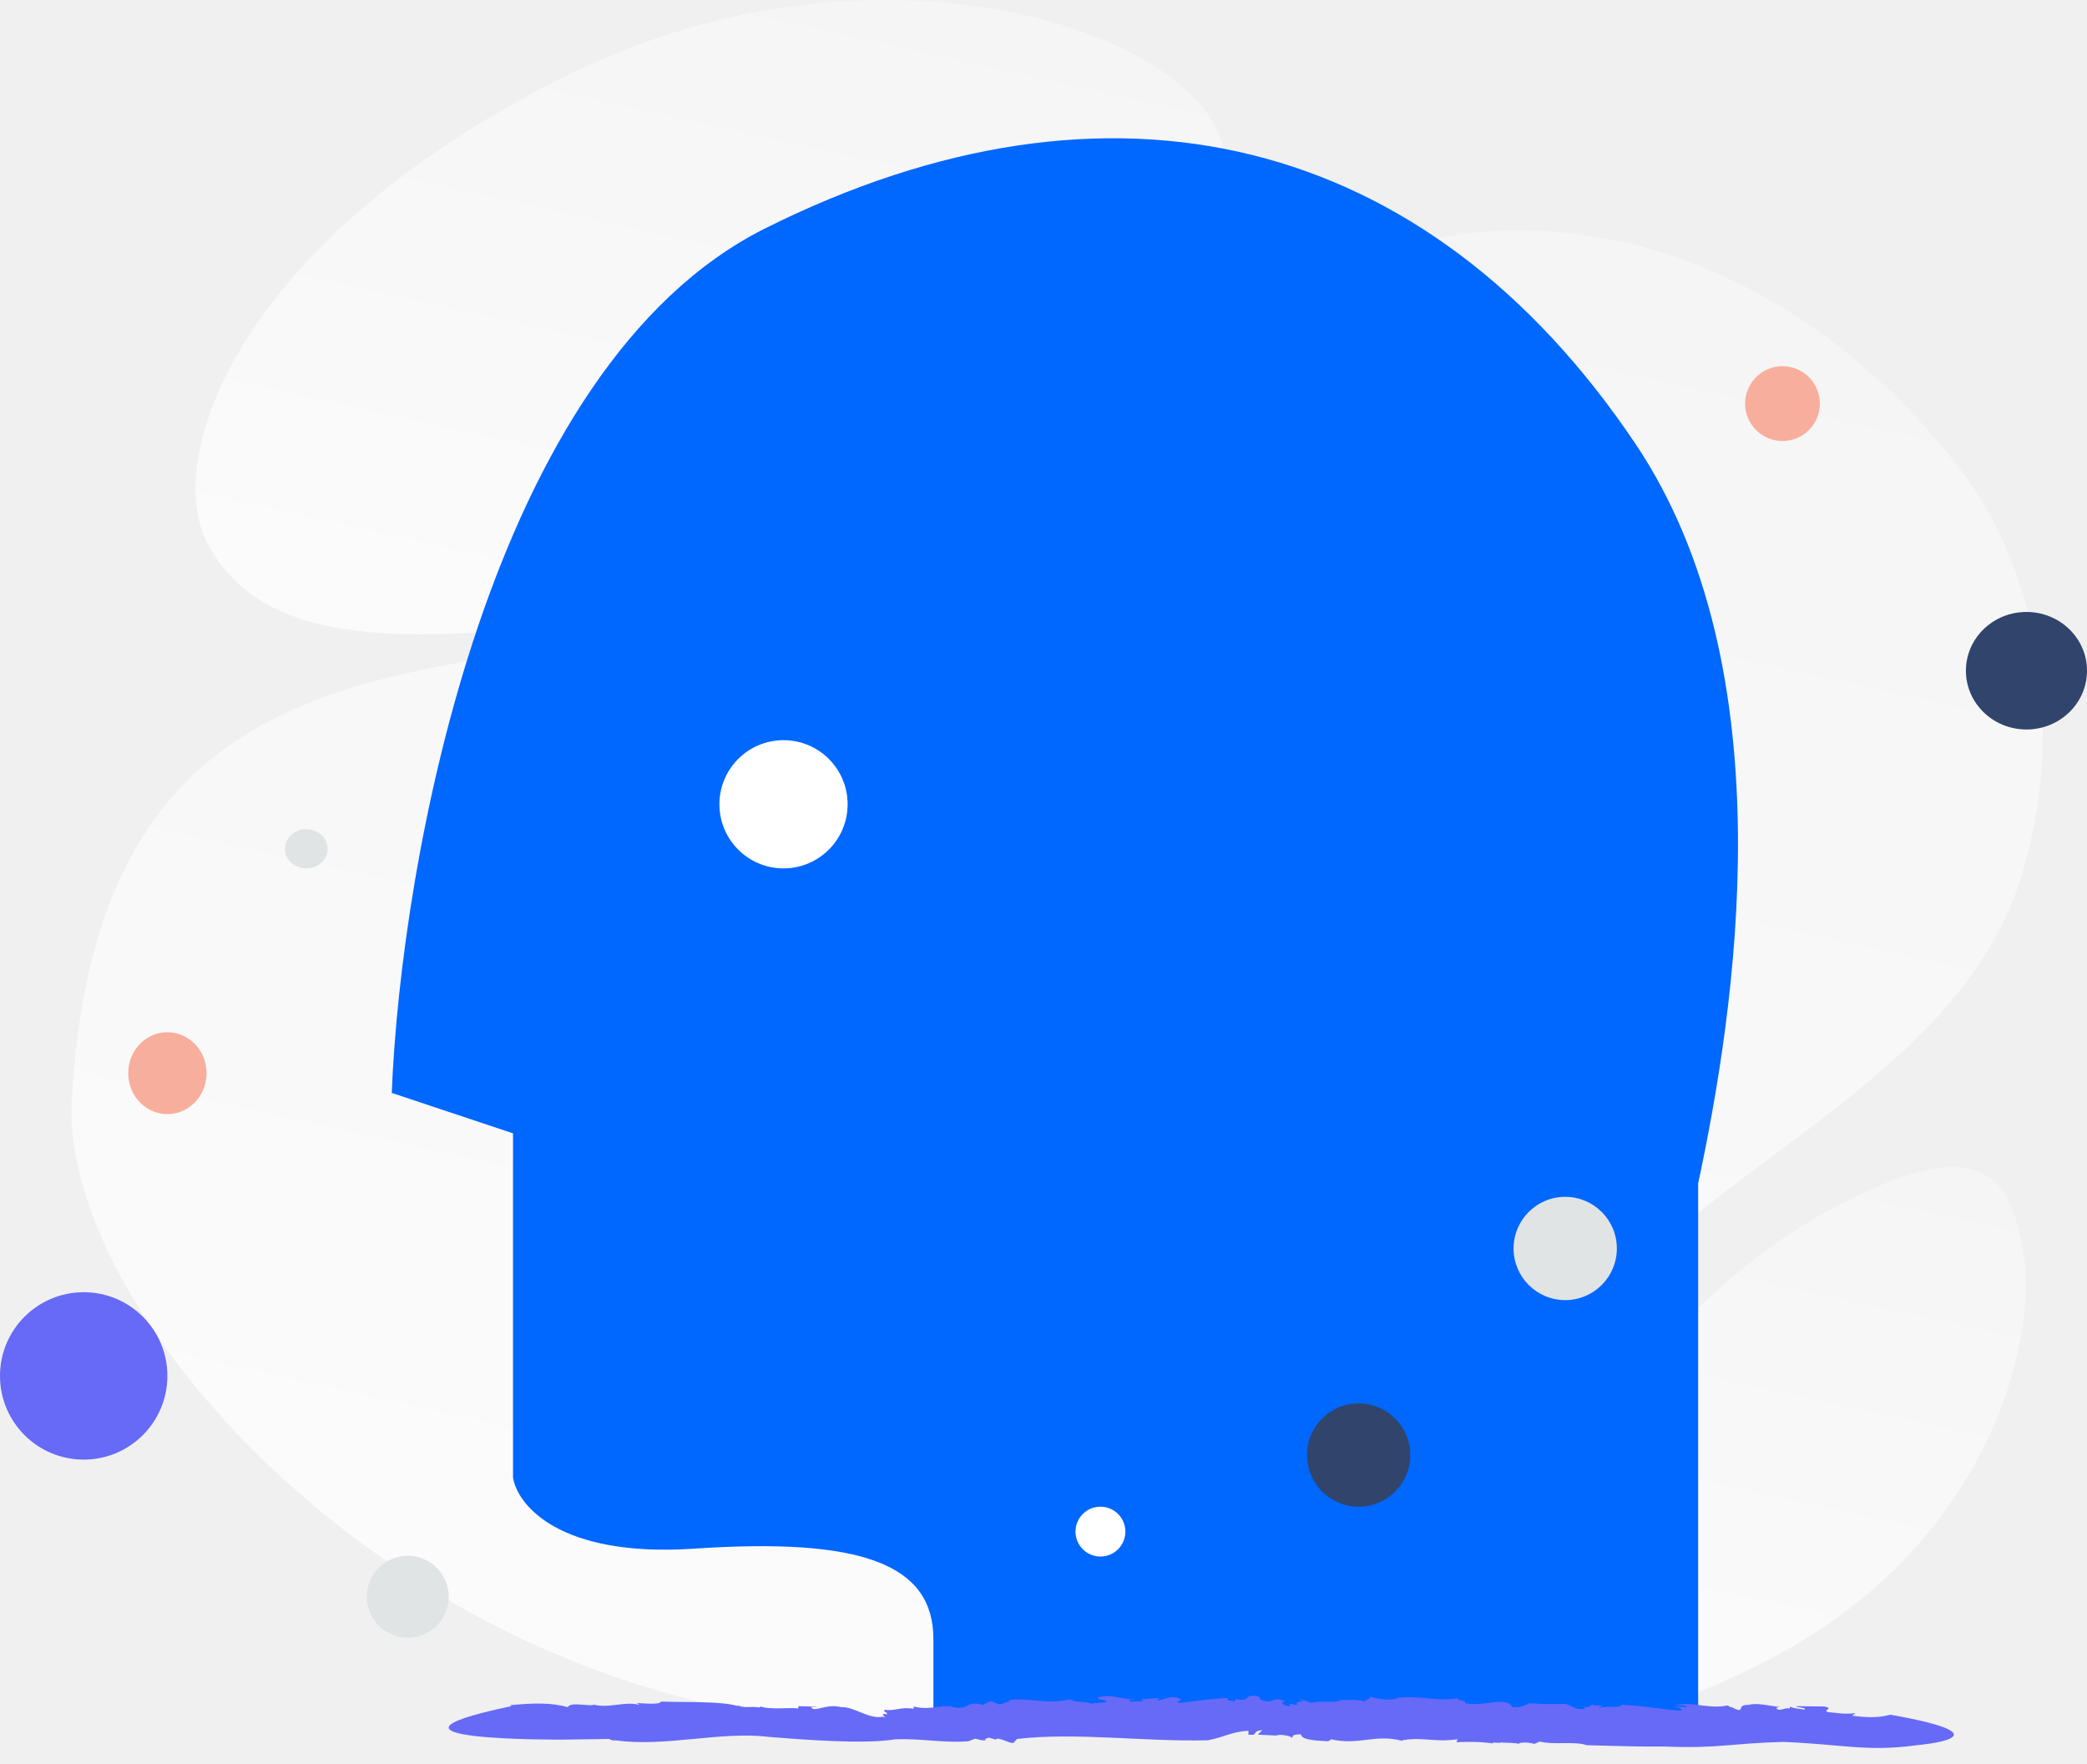
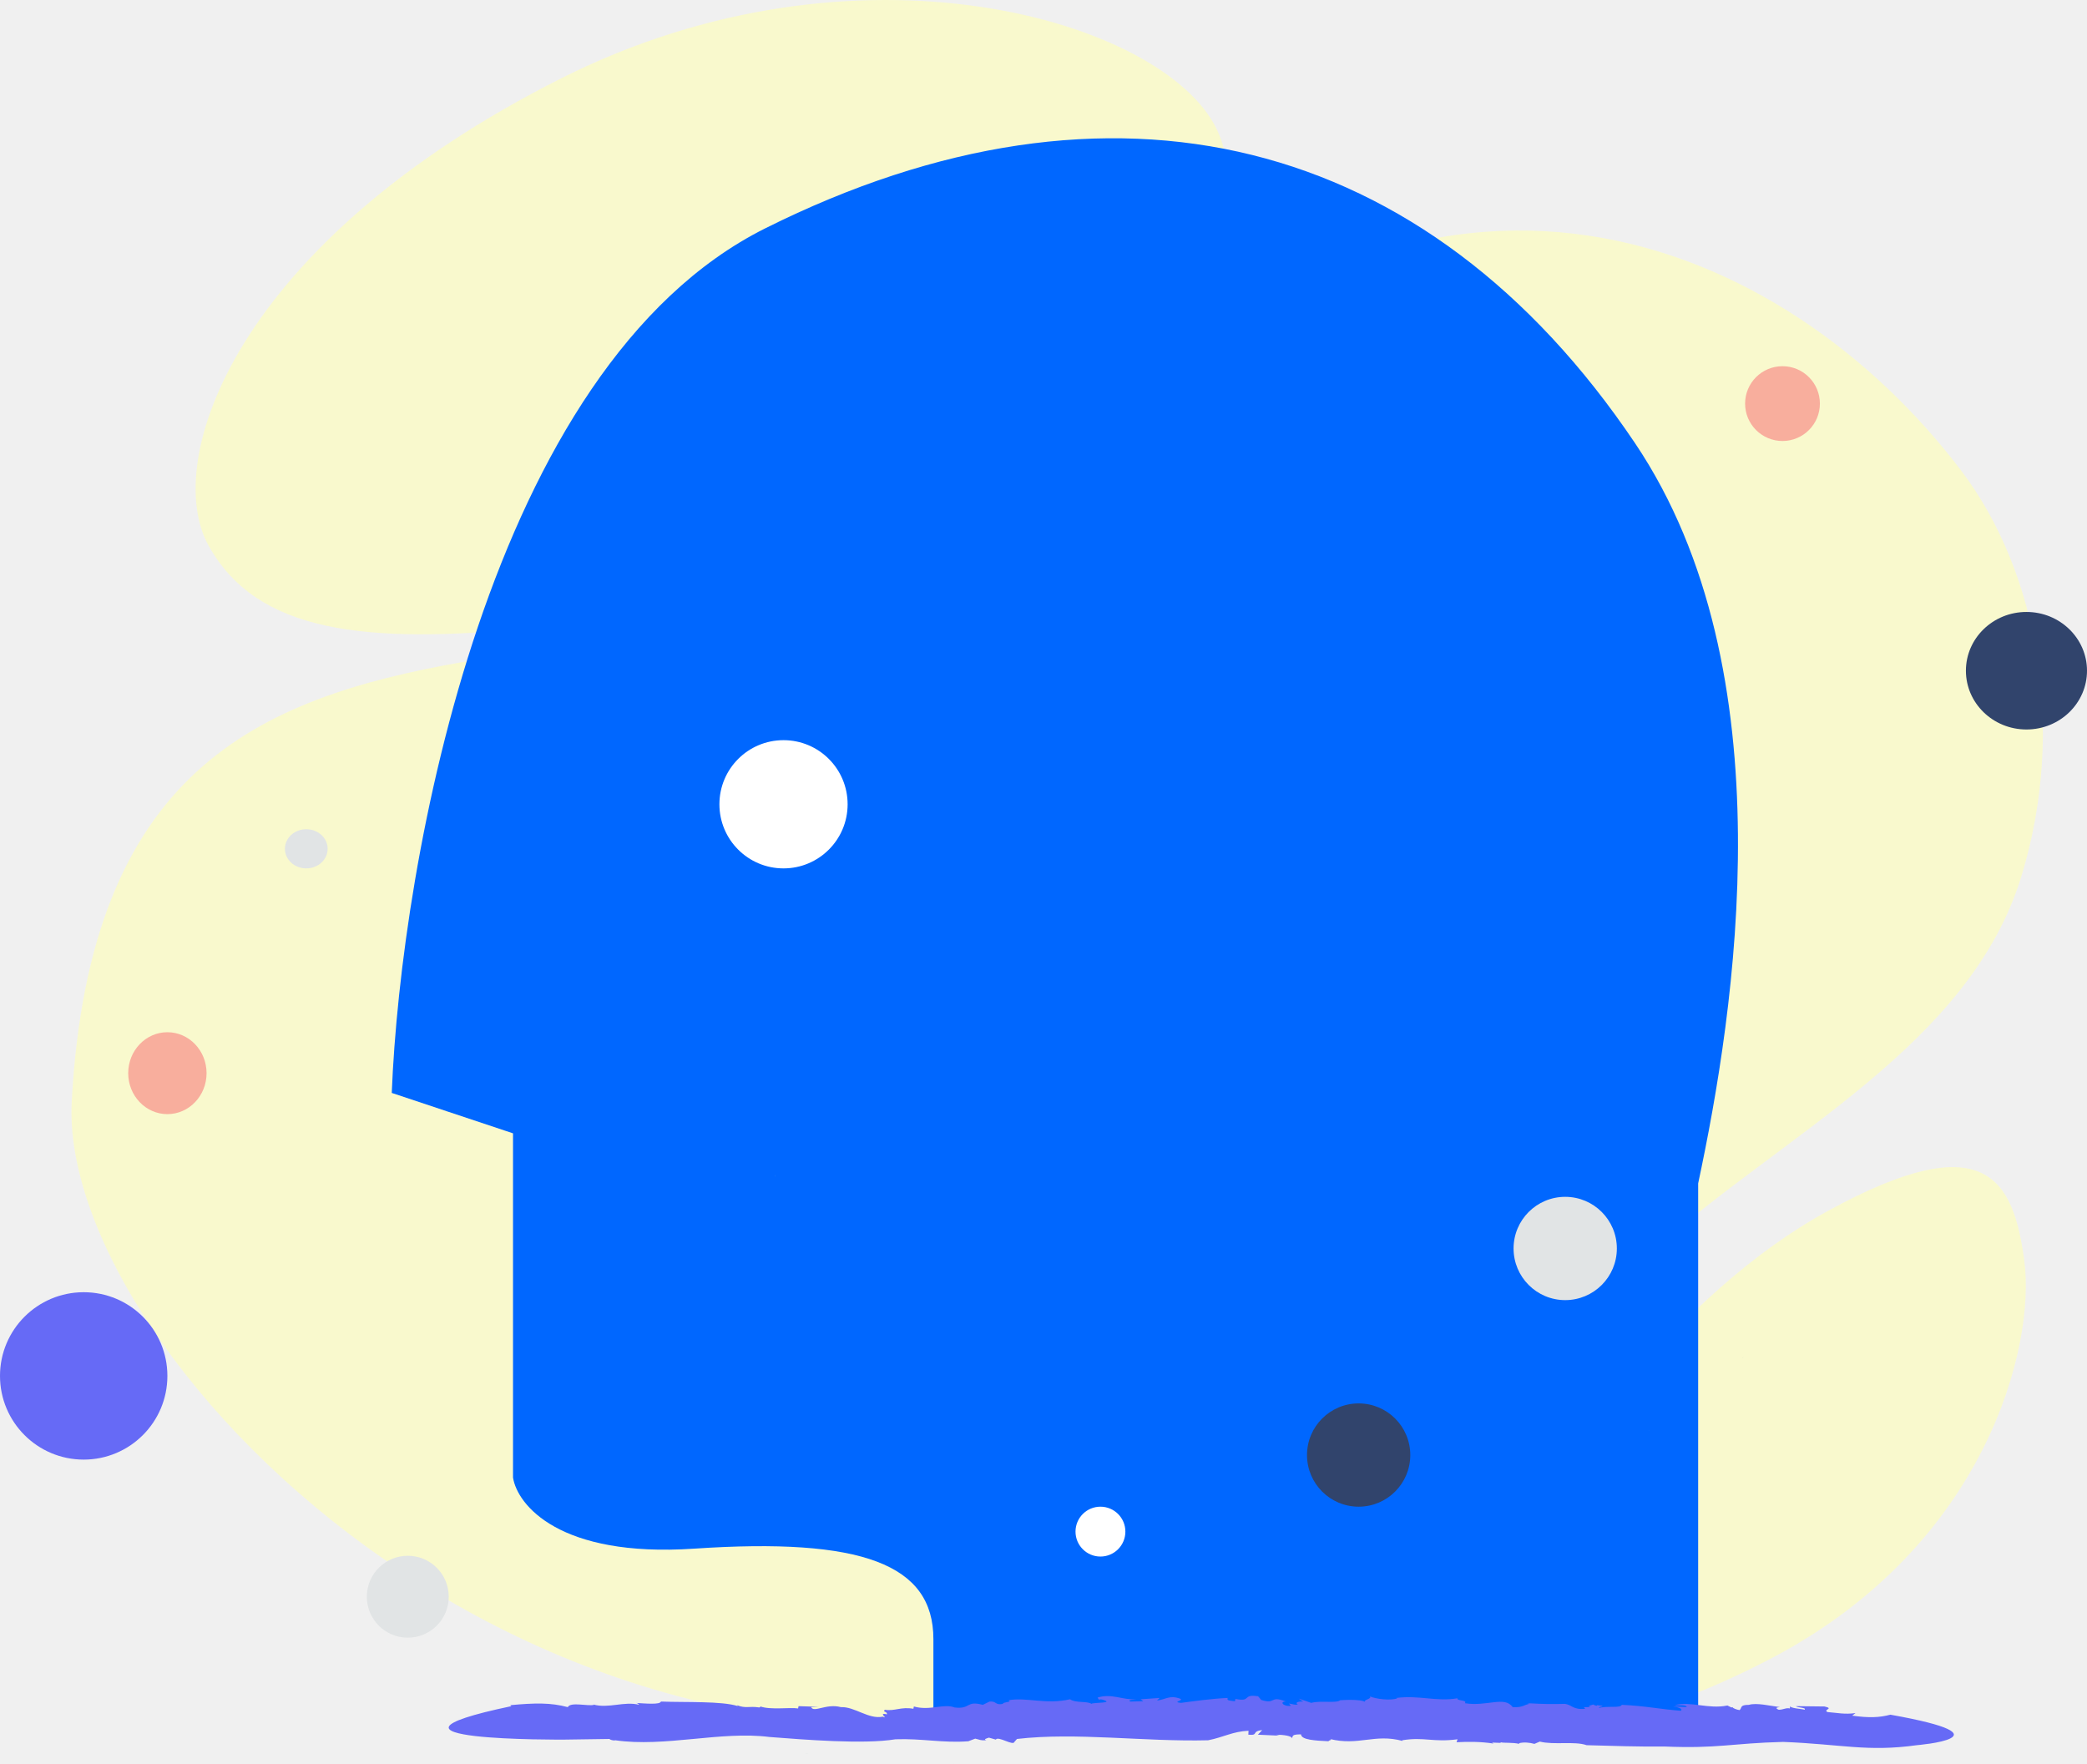
<svg xmlns="http://www.w3.org/2000/svg" width="585.999" height="495.124" viewBox="0 0 585.999 495.124" fill="none" version="1.1" id="svg934">
  <path fill="transparent" d="M -79.789,113.185 H 820.211 v 600 H -79.789 Z" id="path881" />
  <defs id="defs932">
    <linearGradient id="a" x1="324.818" y1="779.322" x2="587.223" y2="-404.561" gradientUnits="userSpaceOnUse" gradientTransform="translate(-137.012,-39.9599)">
      <stop stop-color="#fff" id="stop917" />
      <stop offset="1" stop-color="#EEE" id="stop919" />
    </linearGradient>
    <linearGradient id="b" x1="287.527" y1="351.038" x2="409.146" y2="-195.47" gradientUnits="userSpaceOnUse" gradientTransform="translate(-137.012,-39.9599)">
      <stop stop-color="#fff" id="stop922" />
      <stop offset="1" stop-color="#EEE" id="stop924" />
    </linearGradient>
    <linearGradient id="c" x1="578.857" y1="640.92" x2="683.151" y2="158.612" gradientUnits="userSpaceOnUse" gradientTransform="translate(-137.012,-39.9599)">
      <stop stop-color="#fff" id="stop927" />
      <stop offset="1" stop-color="#EEE" id="stop929" />
    </linearGradient>
  </defs>
-   <path d="m 20.139,309.264 c -3.894,71.753 136.388,217.654 309.295,163.651 80.418,-25.118 73.606,-66.809 134.755,-121.754 36.449,-32.748 88.818,-57.511 103.384,-105.113 12.583,-41.087 4.866,-85.25 -16.948,-113.975 C 501.564,67.472 402.52,23.236 304.931,125.02 207.341,226.804 30.202,124.209 20.139,309.264 Z" fill="url(#a)" id="path883" style="fill:url(#a)" />
-   <path d="m 58.594,153.254 c 13.645,24.352 43.528,27.698 91.404,23.07 36.006,-3.486 68.84,-6.184 104.849,-25.817 25.204,-13.732 45.154,-32.31 59.715,-50.354 C 330.341,80.605 352.366,58.296 341.569,36.133 326.731,5.686 240.927,-19.957 157.608,21.977 66.083,68.055 45.246,129.454 58.594,153.254 Z" fill="url(#b)" id="path885" style="fill:url(#b)" />
-   <path d="m 406.35,454.971 c 31.788,-44.471 64.343,-91.737 106.965,-115.017 43.962,-24.025 52.07,-9.218 55.113,14.322 3.043,23.54 -10.52,79.315 -70.517,111.048 -60.012,31.744 -121.305,31.268 -91.561,-10.353 z" fill="url(#c)" id="path887" style="fill:url(#c)" />
+   <path d="m 20.139,309.264 c -3.894,71.753 136.388,217.654 309.295,163.651 80.418,-25.118 73.606,-66.809 134.755,-121.754 36.449,-32.748 88.818,-57.511 103.384,-105.113 12.583,-41.087 4.866,-85.25 -16.948,-113.975 C 501.564,67.472 402.52,23.236 304.931,125.02 207.341,226.804 30.202,124.209 20.139,309.264 Z" fill="url(#a)" id="path883" style="fill:#ffffb8;opacity:0.616;fill-opacity:1" />
+   <path d="m 58.594,153.254 c 13.645,24.352 43.528,27.698 91.404,23.07 36.006,-3.486 68.84,-6.184 104.849,-25.817 25.204,-13.732 45.154,-32.31 59.715,-50.354 C 330.341,80.605 352.366,58.296 341.569,36.133 326.731,5.686 240.927,-19.957 157.608,21.977 66.083,68.055 45.246,129.454 58.594,153.254 Z" fill="url(#b)" id="path885" style="fill:#ffffb8;opacity:0.616;fill-opacity:1" />
+   <path d="m 406.35,454.971 c 31.788,-44.471 64.343,-91.737 106.965,-115.017 43.962,-24.025 52.07,-9.218 55.113,14.322 3.043,23.54 -10.52,79.315 -70.517,111.048 -60.012,31.744 -121.305,31.268 -91.561,-10.353 z" fill="url(#c)" id="path887" style="fill:#ffffb8;fill-opacity:1;opacity:0.616" />
  <path d="m 476.818,332.277 v 150.544 H 262.084 v -22.588 c 0,-21.019 -19.975,-28.586 -67.19,-25.41 -37.771,2.541 -49.635,-12.251 -50.846,-19.965 v -96.648 l -34.049,-11.343 c 2.573,-64.734 27.149,-203.913 104.871,-242.754 97.152,-48.55 185.809,-26.545 244.243,60.348 43.102,64.095 27.995,159.567 17.705,207.816 z" fill="#666AF6" id="path889" style="fill:#0067ff;fill-opacity:1" />
  <ellipse rx="17" ry="16.5" transform="scale(1,-1)" fill="#31446c" id="ellipse891" cx="568.999" cy="-188.321" />
  <circle r="10.5" transform="scale(1,-1)" fill="#f8ae9d" id="circle893" cx="500.499" cy="-113.321" />
  <circle r="23.5" transform="scale(1,-1)" fill="#666af6" id="circle895" cx="23.5" cy="-386.321" />
  <ellipse rx="11" ry="11.5" transform="scale(1,-1)" fill="#f8ae9d" id="ellipse897" cx="47" cy="-301.321" />
  <ellipse cx="-86" cy="-238.321" rx="6" ry="5.5" transform="scale(-1)" fill="#e1e4e5" id="ellipse899" />
  <circle r="11.5" transform="scale(1,-1)" fill="#e1e4e5" id="circle901" cx="114.5" cy="-448.321" />
  <circle r="14.5" transform="scale(1,-1)" fill="#e1e4e5" id="circle903" cx="439.488" cy="-350.54" />
  <circle cx="220" cy="225.821" r="18" fill="#ffffff" id="circle905" />
  <path d="m 217.639,329.821 -0.069,0.551 c 0.023,-0.022 0.069,-0.16 0.069,-0.551 z m 0.023,137.902 c 0,0.046 0,0.091 0.023,0.137 0,-0.091 0,-0.114 -0.023,-0.137 z m -2.733,-116.725 v -0.023 c 0,-0.046 -0.023,-0.092 -0.023,-0.138 z m 10.978,141.392 1.08,0.069 c 0,-0.023 -0.276,-0.046 -1.08,-0.069 z m 274.081,-0.022 c 0.092,0 0.183,0 0.252,-0.023 -0.16,0 -0.229,0.023 -0.252,0.023 z m -231.98,2.733 h -0.069 c -0.091,0 -0.206,0.023 -0.275,0.023 z" fill="#b1cbc0" id="path907" />
  <path d="m 500.67,489.084 c -14.49,0.369 -18.324,1.934 -33.365,1.29 -7.164,0.092 -14.81,-0.185 -21.814,-0.369 -3.329,-1.197 -9.185,0 -13.134,-1.013 l -1.516,0.645 c -1.355,-0.369 -2.939,-0.553 -4.317,-0.185 l 0.092,0.185 c -2.021,-0.461 -4.317,-0.185 -5.304,-0.461 l 0.092,0.184 -2.457,-0.092 0.413,0.277 c -3.536,-0.553 -7.164,-0.553 -10.379,-0.369 l 0.276,-0.829 c -6.866,0.921 -9.369,-0.737 -15.546,0.277 l 0.092,0.184 c -7.83,-2.119 -12.354,1.473 -20.414,-0.553 1.011,0.277 -0.436,0.369 -0.344,0.645 -3.72,-0.184 -7.669,-0.368 -7.738,-1.934 -2.71,0 -2.205,0.46 -2.549,1.105 0.023,-0.645 -2.342,-1.013 -4.455,-1.013 l 0.965,0.276 -6.062,-0.276 1.194,-1.29 c -3.215,0.369 -0.827,1.566 -3.881,1.29 l 0.046,-1.105 c -4.432,0.184 -7.05,1.842 -11.343,2.671 -17.865,0.46 -37.062,-2.303 -53.663,-0.369 l -0.735,0.829 c -0.322,1.197 -4.593,-1.75 -5.213,-0.645 l -1.929,-0.552 c -0.551,0.184 -1.699,0.46 -0.734,0.737 -1.791,0.092 -1.837,-0.185 -3.123,-0.461 l -1.929,0.737 c -7.049,0.552 -13.043,-0.829 -20.459,-0.553 -8.91,1.474 -25.695,0.092 -35.362,-0.644 -13.594,-1.75 -29.392,2.947 -43.307,0.921 -0.46,0.184 -1.631,-0.185 -1.608,-0.369 l -12.744,0.184 c 0,0 -61.745,0.461 -14.833,-9.394 l -0.322,-0.276 c 6.981,-0.645 11.366,-0.737 16.166,0.552 0.757,-1.566 5.717,-0.184 7.348,-0.645 l -0.161,-0.092 c 4.248,1.198 8.748,-1.013 12.859,0.092 -0.161,-0.092 -0.253,-0.552 -1.194,-0.552 2.985,0.184 7.072,0.553 7.302,-0.369 7.141,0.277 17.084,-0.184 21.653,1.29 l -0.321,-0.276 c 2.594,1.013 3.375,0.184 6.291,0.644 0.161,-0.092 0.368,-0.184 0.322,-0.276 2.847,1.013 8.289,0.184 10.562,0.553 l 0.138,-0.645 5.649,0.184 -2.113,0.092 c 0.735,1.658 4.271,-1.105 8.359,0 3.834,-0.184 7.784,3.5 11.756,2.671 1.906,0.829 -1.676,-1.289 1.171,-0.645 0.092,-0.921 -1.331,-0.552 -0.596,-1.289 2.778,0.461 4.569,-0.921 8.013,-0.276 l 0.138,-0.645 c 4.478,1.289 8.45,-0.921 11.435,0.276 4.616,0.553 3.1,-2.026 7.922,-0.737 l 1.883,-0.921 c 2.067,-0.184 1.47,1.106 3.766,0.645 -0.138,-0.552 2.893,-0.46 1.539,-1.013 5.166,-0.921 10.493,1.289 17.313,-0.276 1.47,1.105 4.914,0.46 6.016,1.289 0.184,-0.46 6.866,-0.092 3.031,-1.197 -0.321,-0.092 -0.918,-0.092 -0.872,0.092 l -0.46,-0.645 c 3.881,-1.289 7.05,0.737 10.908,0.461 -1.149,0.184 -2.664,0.184 -1.654,0.644 l 3.582,-0.092 -0.734,-0.552 5.327,-0.369 -0.735,0.737 c 2.595,-0.368 3.513,-1.566 6.453,-0.553 1.331,0.553 -2.457,0.922 0.275,1.198 3.49,-0.461 8.703,-1.197 13.134,-1.382 -0.413,0.829 0.781,0.737 2.021,0.921 l 0.138,-0.644 c 4.707,0.921 1.722,-1.474 6.406,-0.737 l -0.413,-0.461 1.24,1.474 c 4.225,1.381 2.273,-1.382 6.958,0.46 -1.86,-0.092 -0.873,1.474 1.4,1.198 l -0.574,-0.645 c 1.263,0.184 1.676,0.461 2.526,0.276 -0.758,-0.368 -0.39,-0.921 1.47,-0.829 l -1.24,-0.829 3.513,1.198 c 2.71,-0.737 7.003,0.184 8.129,-0.737 0,0 5.832,-0.461 7.164,0.553 -1.171,-0.645 2.044,-0.921 1.125,-1.658 1.516,0.737 5.97,1.289 7.761,0.552 l -0.344,-0.092 c 6.613,-0.829 11.297,1.106 17.222,0.092 -0.276,0.829 2.87,0.369 2.089,1.382 6.131,1.013 11.183,-2.118 13.41,1.105 2.802,0.184 3.307,-0.737 4.753,-0.921 l -0.666,-0.184 c 5.236,0.276 6.751,0.276 10.632,0.184 1.929,0.276 2.25,1.75 5.718,1.382 -1.126,-0.553 0.298,-0.461 1.584,-0.461 -0.827,-0.092 -1.079,-0.276 0.62,-0.737 0.23,0.185 0.62,0.277 0.964,0.369 0.023,0 0.092,-0.092 0.046,-0.184 2.159,0.184 1.791,0.368 0.781,0.46 0.046,0.092 -0.023,0.184 -0.344,0.369 2.25,-0.737 6.268,0.092 6.544,-0.922 6.521,0.277 11.183,1.29 16.602,1.658 0.62,-0.552 -0.666,-1.013 -2.228,-1.197 l 3.858,0.184 c -0.023,-0.737 -2.204,-0.46 -3.398,-0.552 4.592,-1.198 9.46,1.197 14.833,0.092 l 1.125,0.552 0.322,-0.092 c -0.023,0.277 1.194,0.737 1.975,0.829 0.757,-0.645 -0.046,-1.474 2.617,-1.474 2.113,-0.644 5.97,0.277 8.726,0.645 -1.493,0.092 -1.01,0.461 -0.367,0.737 1.331,0 2.089,-0.645 3.122,-0.368 l 0.138,-0.829 c -0.528,0.829 3.468,0.921 3.973,1.197 0.757,-0.645 -2.067,-0.553 -2.388,-1.013 5.327,0.092 2.663,0 8.013,0.092 2.848,0.645 -0.528,0.829 0.85,1.566 2.503,0.184 4.96,0.737 7.853,0.276 l -0.918,0.737 c 4.73,0.645 7.554,0.552 10.723,-0.276 35.178,6.263 7.417,8.565 7.417,8.565 -13.915,1.934 -21.057,-0.276 -37.543,-0.921 z" fill="#666af6" id="path909" />
  <path d="m 489.813,380.834 -0.69,0.528 c 0.023,0.023 0.207,-0.115 0.69,-0.528 z m -173.594,13.62 -0.138,0.161 c 0.092,-0.092 0.138,-0.138 0.138,-0.161 z m 146.698,7.281 0.046,-0.023 0.138,-0.161 z" fill="#b1cbc0" id="path911" />
  <path d="m 308.988,437.04 a 7,7 0 1 0 0,-14 7,7 0 0 0 0,14 z" fill="#ffffff" id="path913" />
  <path d="m 381.488,423.04 c 8.008,0 14.5,-6.492 14.5,-14.5 0,-8.008 -6.492,-14.5 -14.5,-14.5 -8.008,0 -14.5,6.492 -14.5,14.5 0,8.008 6.492,14.5 14.5,14.5 z" fill="#31446c" id="path915" />
</svg>
